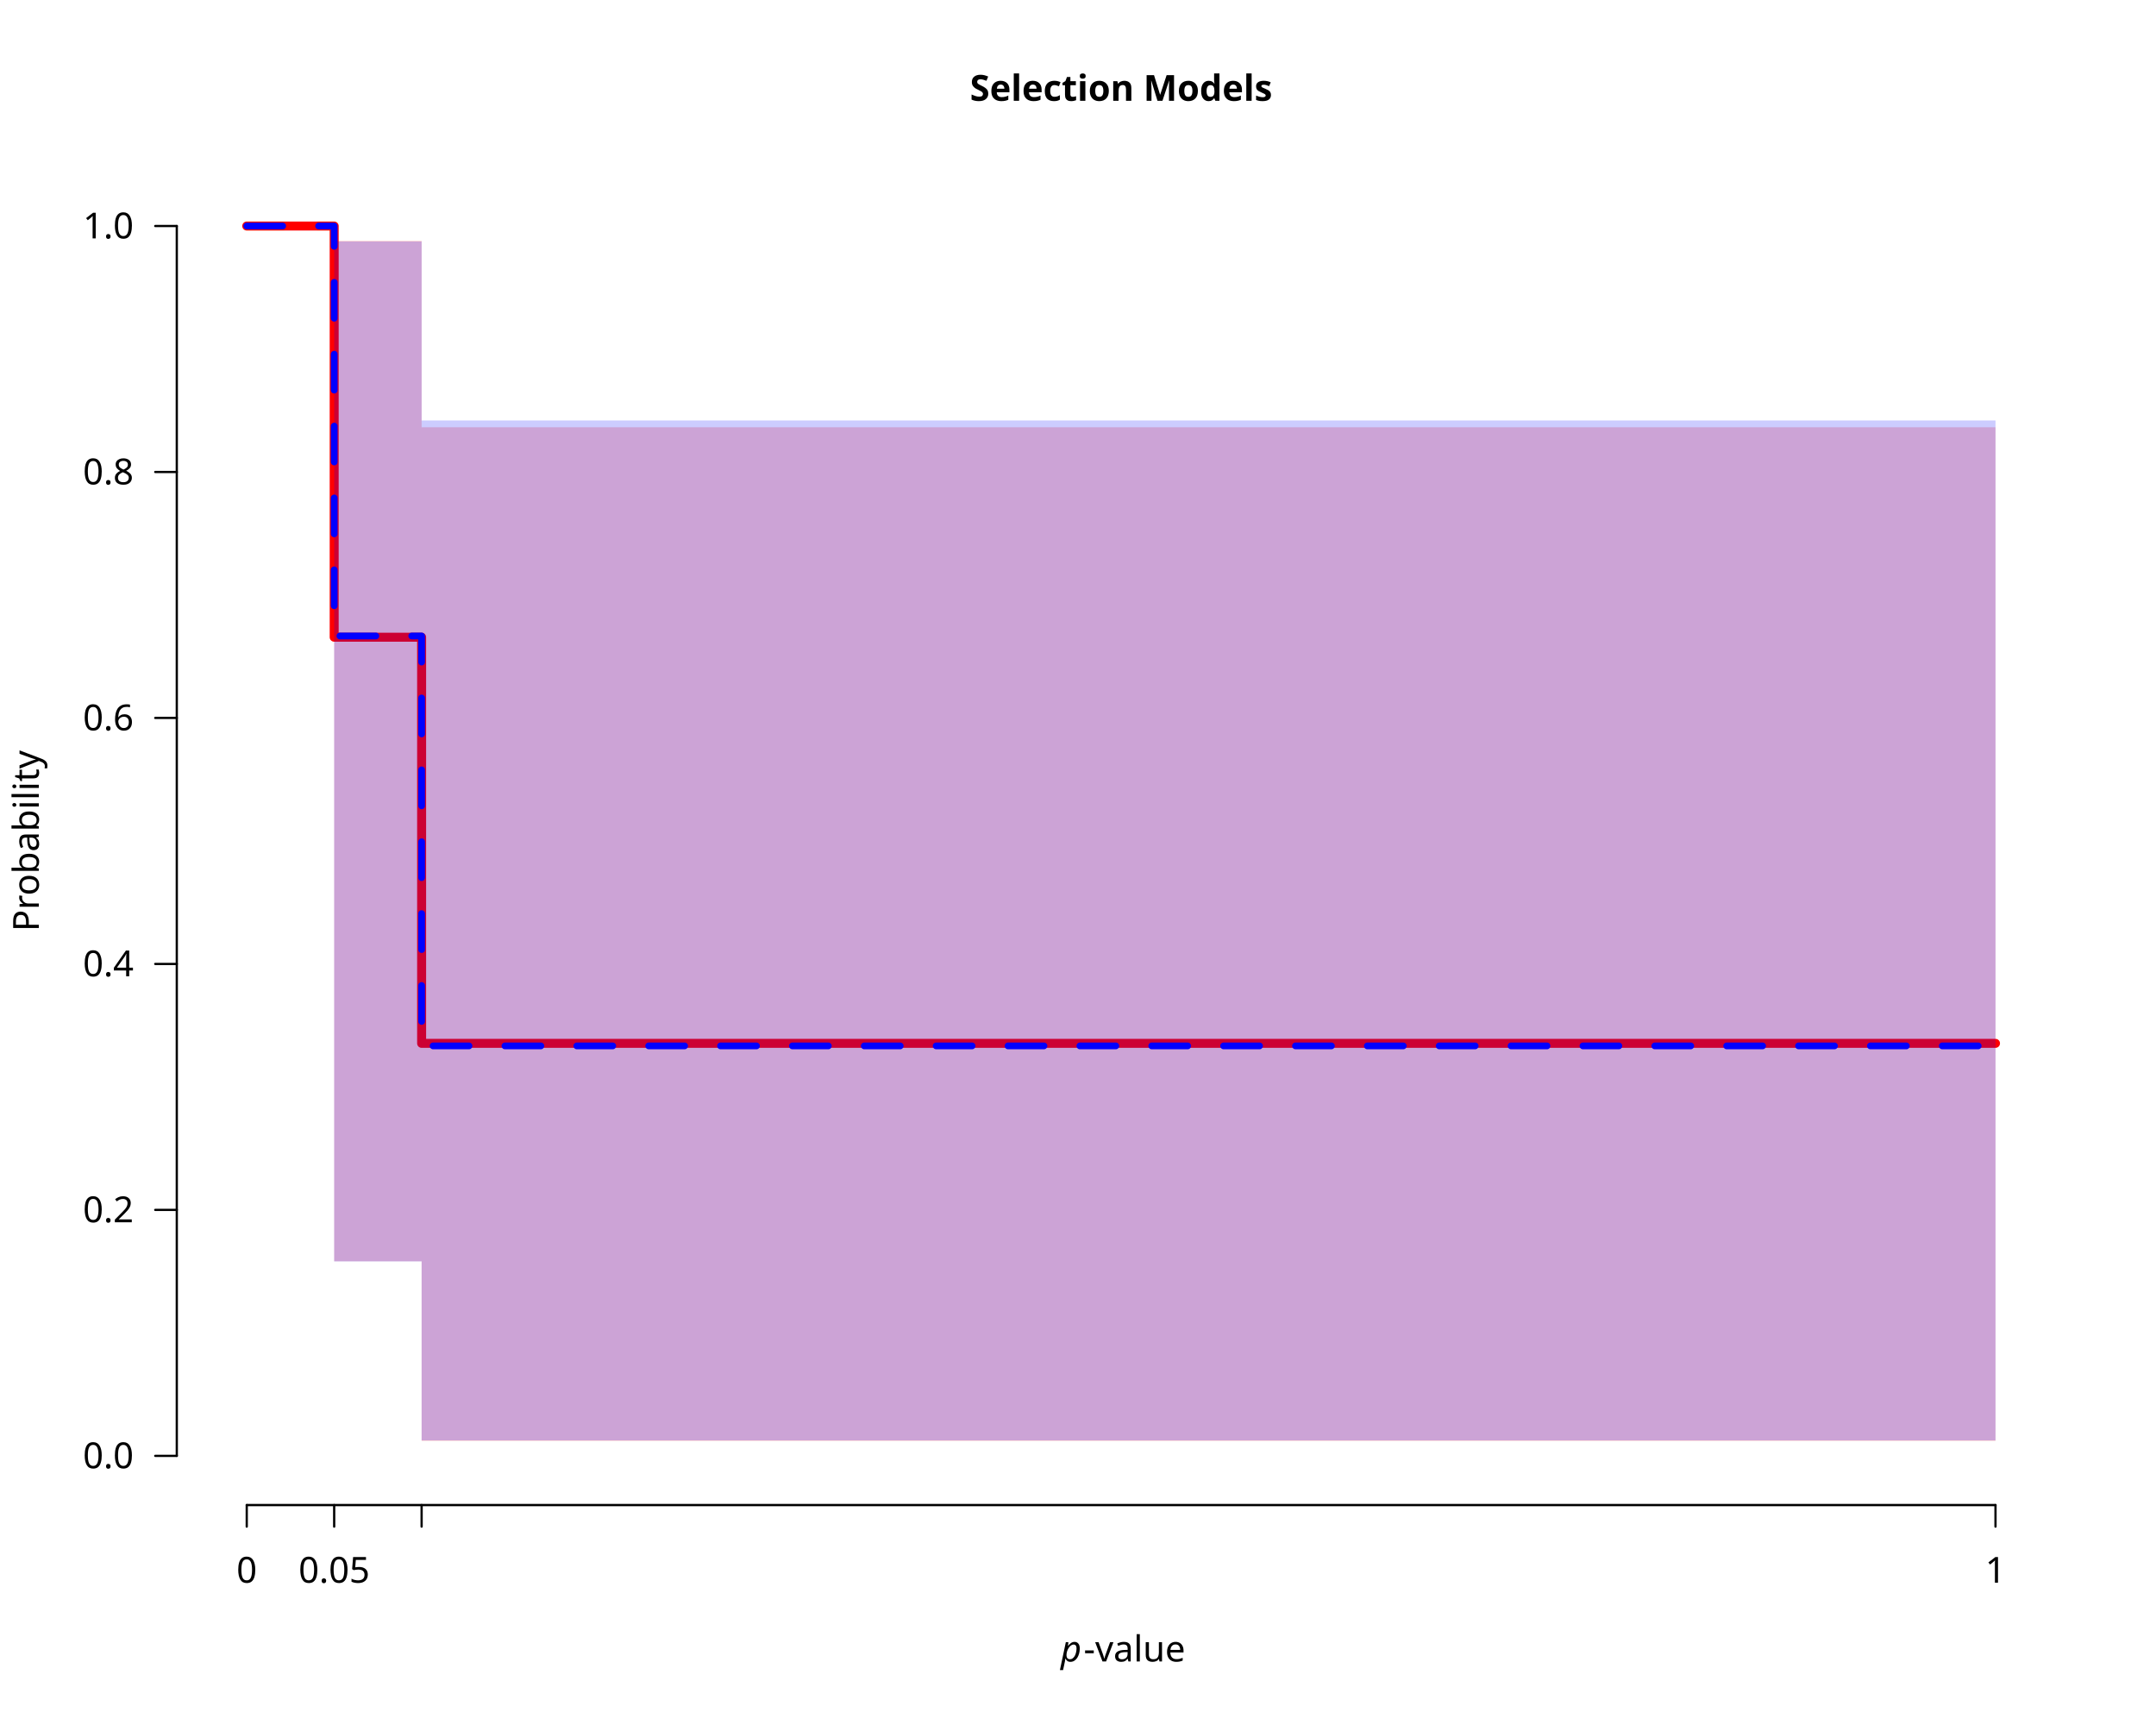
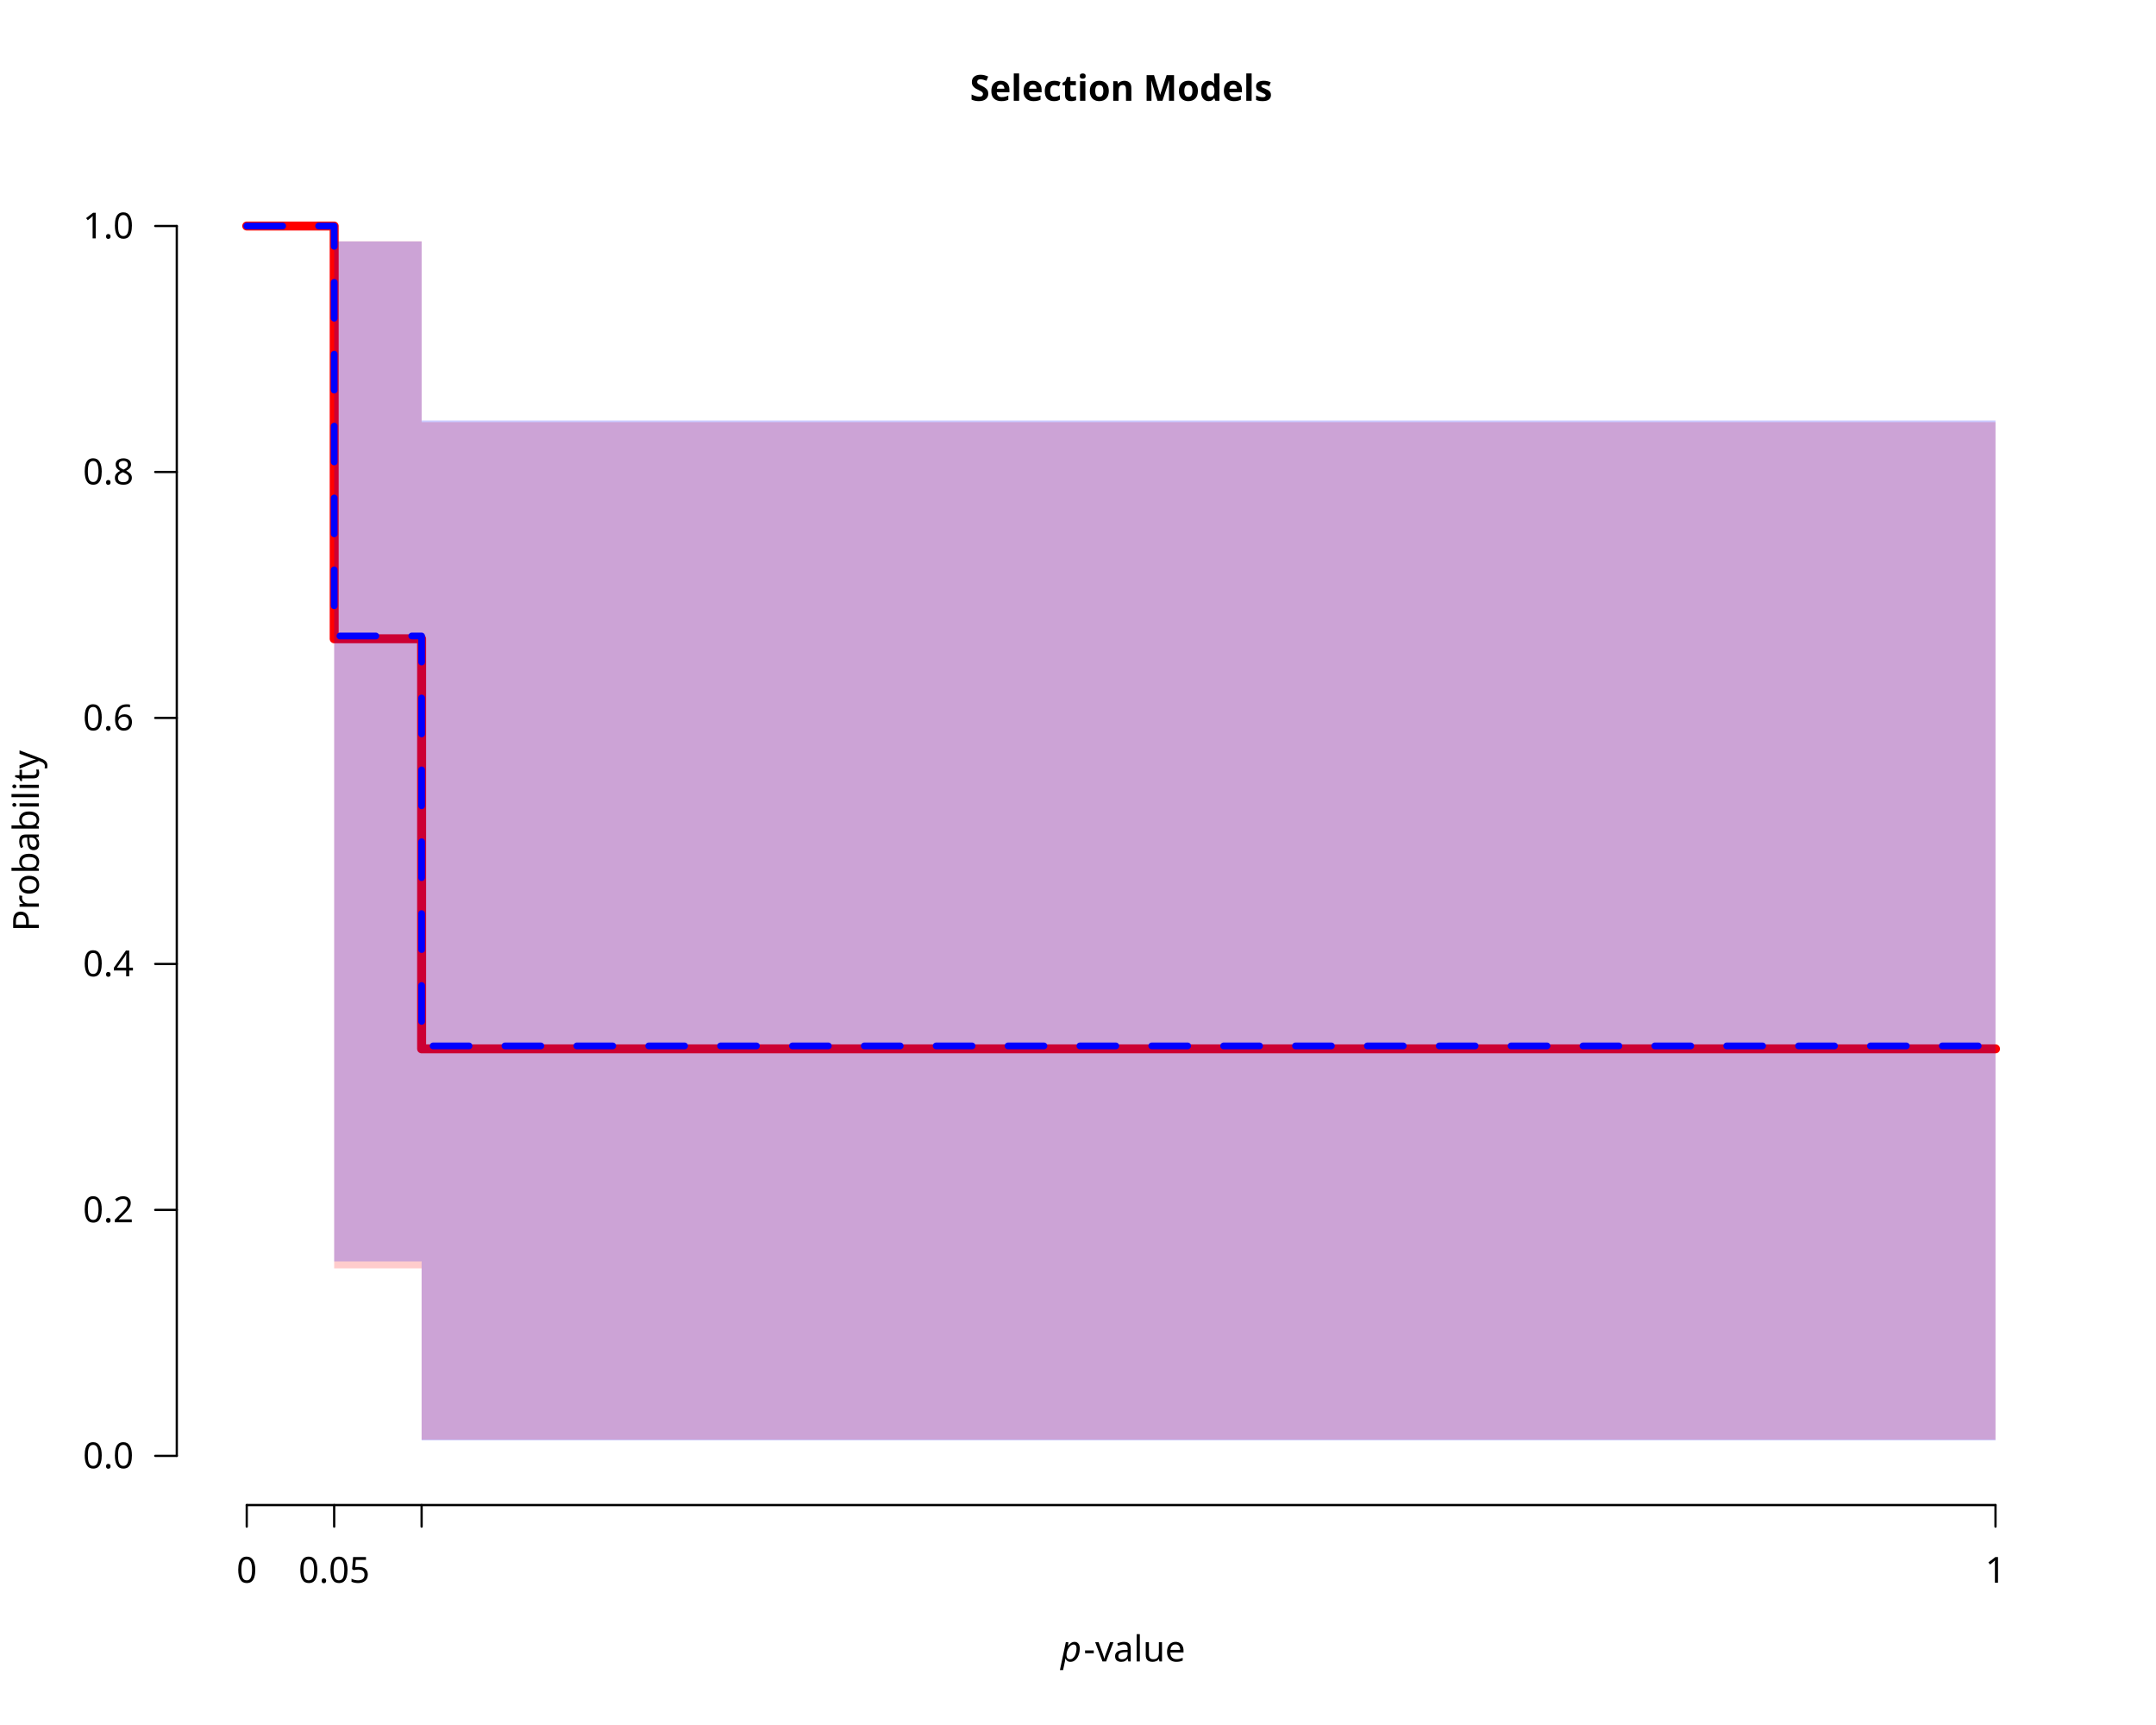
<svg xmlns="http://www.w3.org/2000/svg" class="svglite" data-engine-version="2.0" width="720.00pt" height="576.00pt" viewBox="0 0 720.00 576.00">
  <defs>
    <style type="text/css">
    .svglite line, .svglite polyline, .svglite polygon, .svglite path, .svglite rect, .svglite circle {
      fill: none;
      stroke: #000000;
      stroke-linecap: round;
      stroke-linejoin: round;
      stroke-miterlimit: 10.00;
    }
  </style>
  </defs>
  <rect width="100%" height="100%" style="stroke: none; fill: #FFFFFF;" />
  <defs>
    <clipPath id="cpMC4wMHw3MjAuMDB8MC4wMHw1NzYuMDA=">
      <rect x="0.00" y="0.00" width="720.00" height="576.00" />
    </clipPath>
  </defs>
  <g clip-path="url(#cpMC4wMHw3MjAuMDB8MC4wMHw1NzYuMDA=)">
    <text x="374.40" y="33.65" text-anchor="middle" style="font-size: 12.00px; font-weight: bold; font-family: sans;" textLength="91.40px" lengthAdjust="spacingAndGlyphs">Selection Models</text>
    <text x="354.23" y="554.79" style="font-size: 12.00px; font-style: italic; font-family: sans;" textLength="6.67px" lengthAdjust="spacingAndGlyphs">p</text>
    <text x="361.88" y="554.79" style="font-size: 12.00px; font-family: sans;" textLength="32.69px" lengthAdjust="spacingAndGlyphs">-value</text>
    <text transform="translate(12.96,280.80) rotate(-90)" text-anchor="middle" style="font-size: 12.00px; font-family: sans;" textLength="56.03px" lengthAdjust="spacingAndGlyphs">Probability</text>
    <line x1="82.40" y1="502.56" x2="666.40" y2="502.56" style="stroke-width: 0.75;" />
    <line x1="82.40" y1="502.56" x2="82.40" y2="509.76" style="stroke-width: 0.75;" />
    <line x1="111.60" y1="502.56" x2="111.60" y2="509.76" style="stroke-width: 0.75;" />
    <line x1="140.80" y1="502.56" x2="140.80" y2="509.76" style="stroke-width: 0.75;" />
    <line x1="666.40" y1="502.56" x2="666.40" y2="509.76" style="stroke-width: 0.75;" />
    <text x="82.40" y="528.48" text-anchor="middle" style="font-size: 12.00px; font-family: sans;" textLength="6.67px" lengthAdjust="spacingAndGlyphs">0</text>
    <text x="111.60" y="528.48" text-anchor="middle" style="font-size: 12.00px; font-family: sans;" textLength="23.36px" lengthAdjust="spacingAndGlyphs">0.05</text>
    <text x="666.40" y="528.48" text-anchor="middle" style="font-size: 12.00px; font-family: sans;" textLength="6.67px" lengthAdjust="spacingAndGlyphs">1</text>
    <line x1="59.04" y1="486.13" x2="59.04" y2="75.47" style="stroke-width: 0.75;" />
    <line x1="59.04" y1="486.13" x2="51.84" y2="486.13" style="stroke-width: 0.75;" />
    <line x1="59.04" y1="404.00" x2="51.84" y2="404.00" style="stroke-width: 0.75;" />
    <line x1="59.04" y1="321.87" x2="51.84" y2="321.87" style="stroke-width: 0.75;" />
    <line x1="59.04" y1="239.73" x2="51.84" y2="239.73" style="stroke-width: 0.75;" />
    <line x1="59.04" y1="157.60" x2="51.84" y2="157.60" style="stroke-width: 0.75;" />
    <line x1="59.04" y1="75.47" x2="51.84" y2="75.47" style="stroke-width: 0.75;" />
    <text x="44.64" y="490.26" text-anchor="end" style="font-size: 12.00px; font-family: sans;" textLength="16.68px" lengthAdjust="spacingAndGlyphs">0.0</text>
    <text x="44.64" y="408.13" text-anchor="end" style="font-size: 12.00px; font-family: sans;" textLength="16.68px" lengthAdjust="spacingAndGlyphs">0.2</text>
    <text x="44.64" y="326.00" text-anchor="end" style="font-size: 12.00px; font-family: sans;" textLength="16.68px" lengthAdjust="spacingAndGlyphs">0.4</text>
    <text x="44.64" y="243.86" text-anchor="end" style="font-size: 12.00px; font-family: sans;" textLength="16.68px" lengthAdjust="spacingAndGlyphs">0.6</text>
    <text x="44.64" y="161.73" text-anchor="end" style="font-size: 12.00px; font-family: sans;" textLength="16.68px" lengthAdjust="spacingAndGlyphs">0.8</text>
    <text x="44.64" y="79.60" text-anchor="end" style="font-size: 12.00px; font-family: sans;" textLength="16.68px" lengthAdjust="spacingAndGlyphs">1.0</text>
  </g>
  <defs>
    <clipPath id="cpNTkuMDR8Njg5Ljc2fDU5LjA0fDUwMi41Ng==">
      <rect x="59.04" y="59.04" width="630.72" height="443.52" />
    </clipPath>
  </defs>
  <g clip-path="url(#cpNTkuMDR8Njg5Ljc2fDU5LjA0fDUwMi41Ng==)">
-     <polygon points="82.40,75.47 111.60,75.47 111.60,421.16 140.80,421.16 140.80,481.14 666.40,481.14 666.40,142.66 140.80,142.66 140.80,80.43 111.60,80.43 111.60,75.47 82.40,75.47 " style="stroke-width: 0.75; stroke: none; fill: #FF0000; fill-opacity: 0.20;" />
-     <polyline points="82.40,75.47 111.60,75.47 111.60,212.77 140.80,212.77 140.80,348.39 666.40,348.39 " style="stroke-width: 3.00; stroke: #FF0000;" />
+     <polygon points="82.40,75.47 111.60,75.47 111.60,423.52 140.80,423.52 140.80,480.71 666.40,480.71 666.40,140.95 140.80,140.95 140.80,80.56 111.60,80.56 111.60,75.47 82.40,75.47 " style="stroke-width: 0.75; stroke: none; fill: #FF0000; fill-opacity: 0.20;" />
+     <polyline points="82.40,75.47 111.60,75.47 111.60,213.30 140.80,213.30 140.80,350.23 666.40,350.23 " style="stroke-width: 3.00; stroke: #FF0000;" />
    <polygon points="82.40,75.47 111.60,75.47 111.60,421.20 140.80,421.20 140.80,480.97 666.40,480.97 666.40,140.40 140.80,140.40 140.80,80.63 111.60,80.63 111.60,75.47 82.40,75.47 " style="stroke-width: 0.75; stroke: none; fill: #0000FF; fill-opacity: 0.20;" />
    <polyline points="82.40,75.47 111.60,75.47 111.60,212.36 140.80,212.36 140.80,349.24 666.40,349.24 " style="stroke-width: 2.25; stroke: #0000FF; stroke-dasharray: 12.00,12.00;" />
  </g>
</svg>
